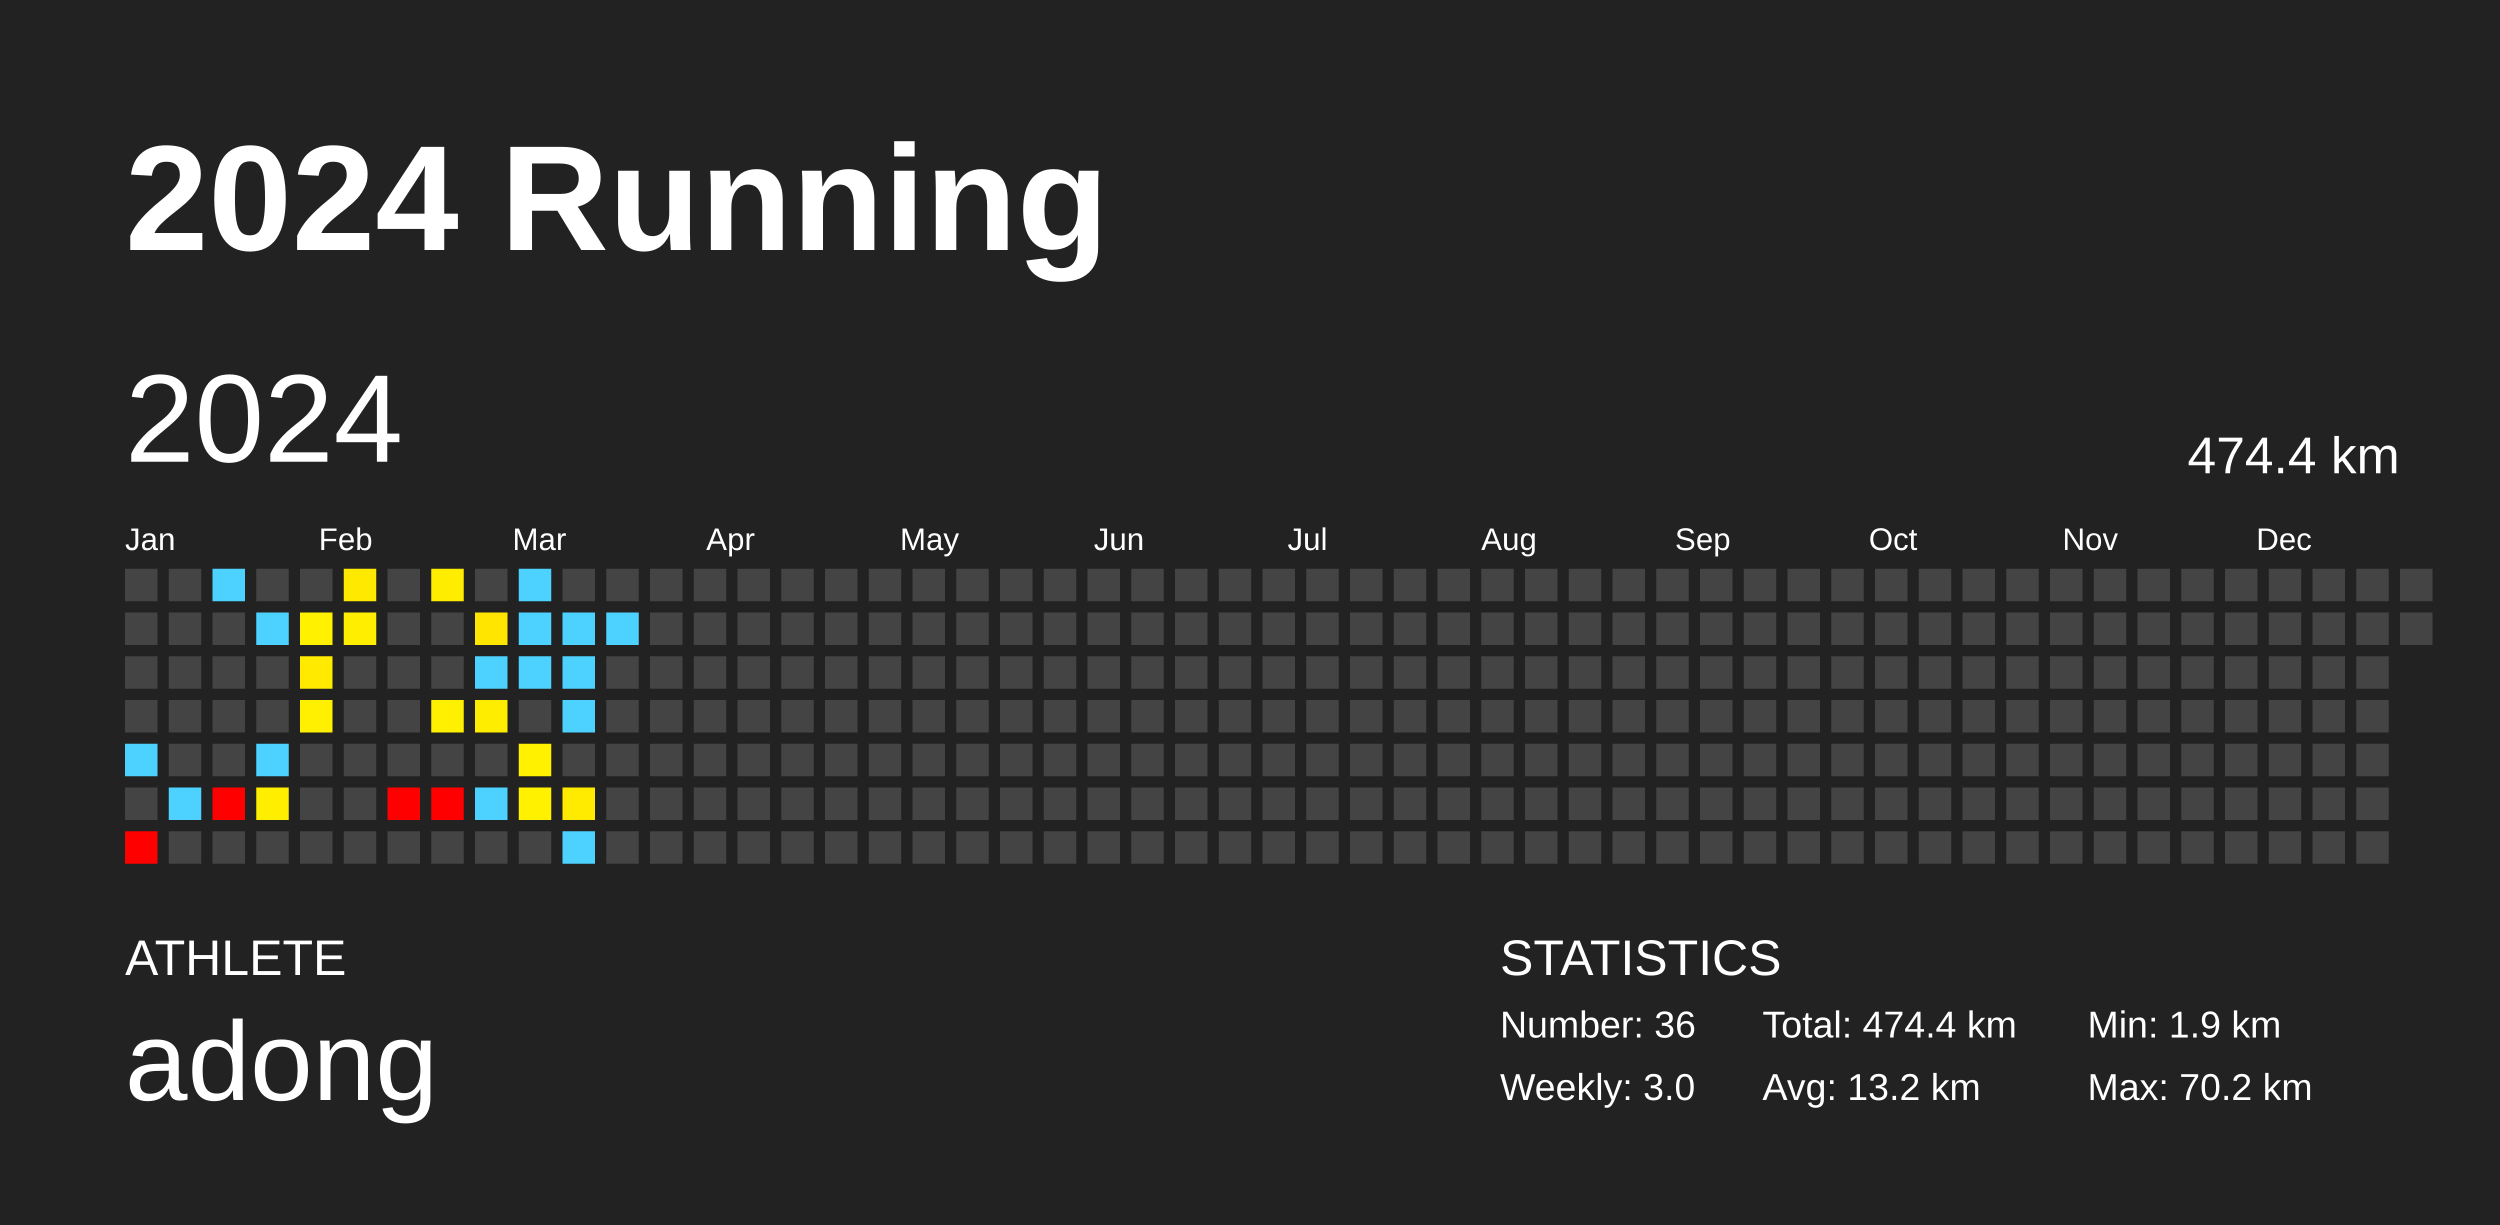
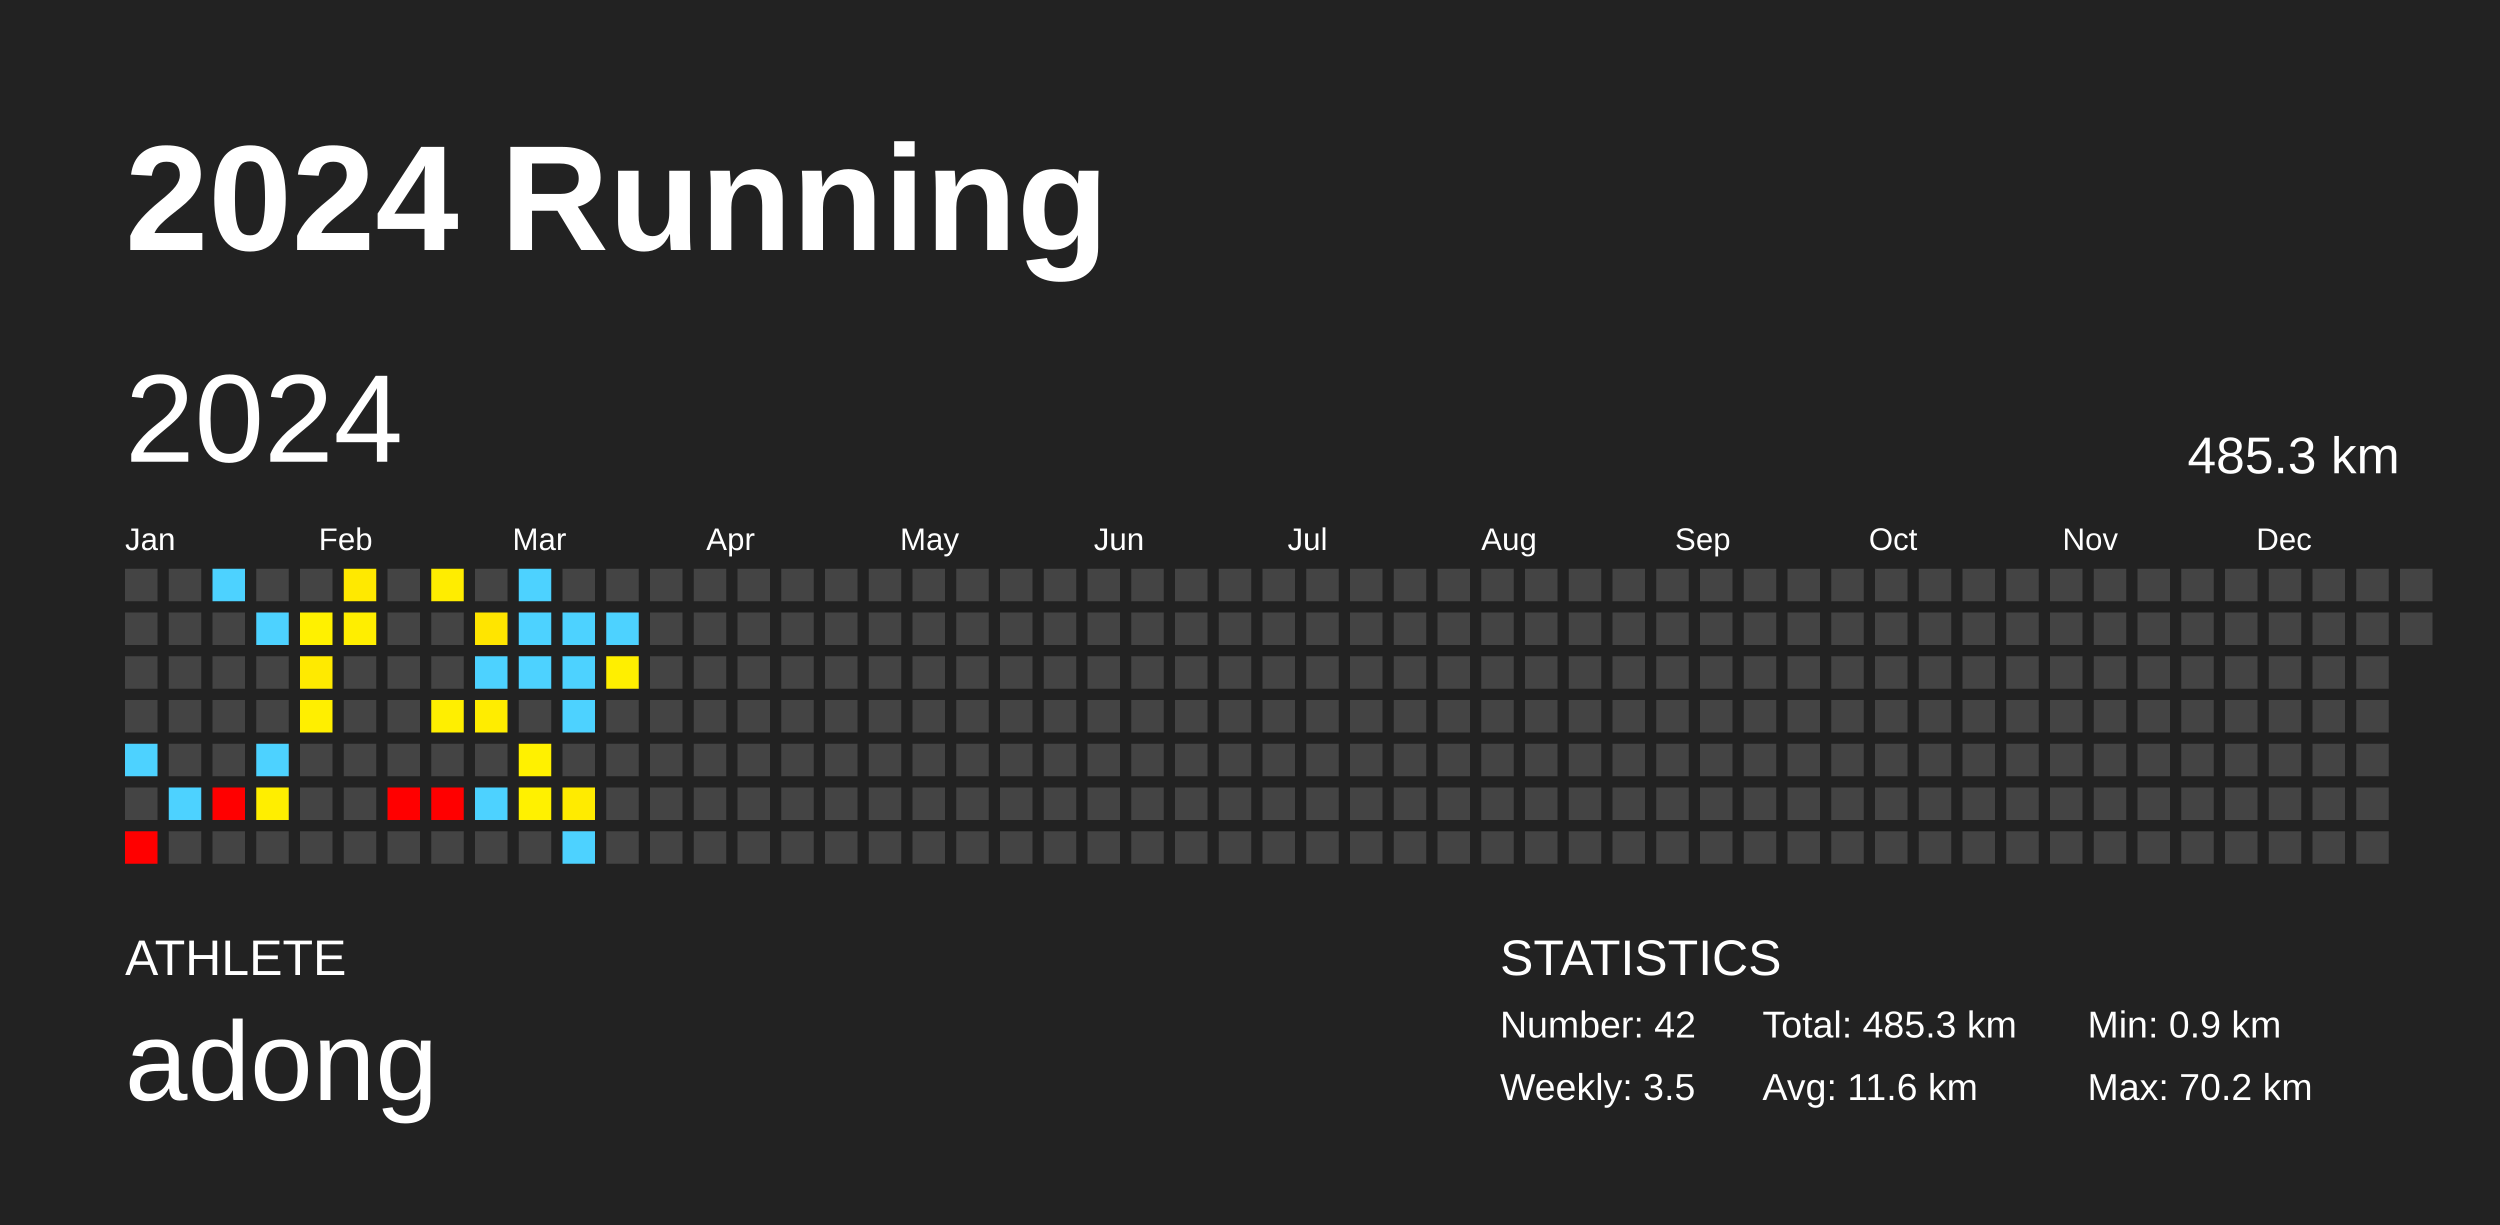
<svg xmlns="http://www.w3.org/2000/svg" baseProfile="full" height="98mm" version="1.1" viewBox="0,0,200,98" width="200mm">
  <defs />
  <rect fill="#222222" height="98" width="200" x="0" y="0" />
  <text fill="#FFFFFF" style="font-size:12px; font-family:Arial; font-weight:bold;" x="10" y="20">2024 Running</text>
  <text fill="#FFFFFF" style="font-size:4px; font-family:Arial" x="10" y="78">ATHLETE</text>
  <text fill="#FFFFFF" style="font-size:9px; font-family:Arial" x="10" y="88">adong</text>
  <text fill="#FFFFFF" style="font-size:4px; font-family:Arial" x="120" y="78">STATISTICS</text>
-   <text fill="#FFFFFF" style="font-size:3px; font-family:Arial" x="120" y="83">Number: 36</text>
-   <text fill="#FFFFFF" style="font-size:3px; font-family:Arial" x="120" y="88">Weekly: 3.0</text>
-   <text fill="#FFFFFF" style="font-size:3px; font-family:Arial" x="141" y="83">Total: 474.4 km</text>
-   <text fill="#FFFFFF" style="font-size:3px; font-family:Arial" x="141" y="88">Avg: 13.2 km</text>
-   <text fill="#FFFFFF" style="font-size:3px; font-family:Arial" x="167" y="83">Min: 1.9 km</text>
+   <text fill="#FFFFFF" style="font-size:3px; font-family:Arial" x="120" y="83">Number: 42</text>
+   <text fill="#FFFFFF" style="font-size:3px; font-family:Arial" x="120" y="88">Weekly: 3.5</text>
+   <text fill="#FFFFFF" style="font-size:3px; font-family:Arial" x="141" y="83">Total: 485.3 km</text>
+   <text fill="#FFFFFF" style="font-size:3px; font-family:Arial" x="141" y="88">Avg: 11.6 km</text>
+   <text fill="#FFFFFF" style="font-size:3px; font-family:Arial" x="167" y="83">Min: 0.9 km</text>
  <text fill="#FFFFFF" style="font-size:3px; font-family:Arial" x="167" y="88">Max: 70.2 km</text>
  <text dominant-baseline="hanging" fill="#FFFFFF" style="font-size:10.0px; font-family:Arial;" x="10" y="30">2024</text>
-   <text dominant-baseline="hanging" fill="#FFFFFF" style="font-size:4.125px; font-family:Arial;" x="175" y="35">474.4 km</text>
+   <text dominant-baseline="hanging" fill="#FFFFFF" style="font-size:4.125px; font-family:Arial;" x="175" y="35">485.3 km</text>
  <text fill="#FFFFFF" style="font-size:2.5px; font-family:Arial" x="10.0" y="44">Jan</text>
  <text fill="#FFFFFF" style="font-size:2.5px; font-family:Arial" x="25.5" y="44">Feb</text>
  <text fill="#FFFFFF" style="font-size:2.5px; font-family:Arial" x="41.0" y="44">Mar</text>
  <text fill="#FFFFFF" style="font-size:2.5px; font-family:Arial" x="56.5" y="44">Apr</text>
  <text fill="#FFFFFF" style="font-size:2.5px; font-family:Arial" x="72.0" y="44">May</text>
  <text fill="#FFFFFF" style="font-size:2.5px; font-family:Arial" x="87.5" y="44">Jun</text>
  <text fill="#FFFFFF" style="font-size:2.5px; font-family:Arial" x="103.0" y="44">Jul</text>
  <text fill="#FFFFFF" style="font-size:2.5px; font-family:Arial" x="118.5" y="44">Aug</text>
  <text fill="#FFFFFF" style="font-size:2.5px; font-family:Arial" x="134.0" y="44">Sep</text>
  <text fill="#FFFFFF" style="font-size:2.5px; font-family:Arial" x="149.5" y="44">Oct</text>
  <text fill="#FFFFFF" style="font-size:2.5px; font-family:Arial" x="165.0" y="44">Nov</text>
  <text fill="#FFFFFF" style="font-size:2.5px; font-family:Arial" x="180.5" y="44">Dec</text>
  <rect fill="#444444" height="2.6" width="2.6" x="10.0" y="45.5" />
  <rect fill="#444444" height="2.6" width="2.6" x="10.0" y="49.0" />
  <rect fill="#444444" height="2.6" width="2.6" x="10.0" y="52.5" />
  <rect fill="#444444" height="2.6" width="2.6" x="10.0" y="56.0" />
  <rect fill="#4dd2ff" height="2.6" width="2.6" x="10.0" y="59.5" />
  <rect fill="#444444" height="2.6" width="2.6" x="10.0" y="63.0" />
  <rect fill="red" height="2.6" width="2.6" x="10.0" y="66.5" />
  <rect fill="#444444" height="2.6" width="2.6" x="13.5" y="45.5" />
  <rect fill="#444444" height="2.6" width="2.6" x="13.5" y="49.0" />
  <rect fill="#444444" height="2.6" width="2.6" x="13.5" y="52.5" />
  <rect fill="#444444" height="2.6" width="2.6" x="13.5" y="56.0" />
  <rect fill="#444444" height="2.6" width="2.6" x="13.5" y="59.5" />
  <rect fill="#4dd2ff" height="2.6" width="2.6" x="13.5" y="63.0" />
  <rect fill="#444444" height="2.6" width="2.6" x="13.5" y="66.5" />
  <rect fill="#4dd2ff" height="2.6" width="2.6" x="17.0" y="45.5" />
  <rect fill="#444444" height="2.6" width="2.6" x="17.0" y="49.0" />
  <rect fill="#444444" height="2.6" width="2.6" x="17.0" y="52.5" />
  <rect fill="#444444" height="2.6" width="2.6" x="17.0" y="56.0" />
  <rect fill="#444444" height="2.6" width="2.6" x="17.0" y="59.5" />
  <rect fill="red" height="2.6" width="2.6" x="17.0" y="63.0" />
  <rect fill="#444444" height="2.6" width="2.6" x="17.0" y="66.5" />
  <rect fill="#444444" height="2.6" width="2.6" x="20.5" y="45.5" />
  <rect fill="#4dd2ff" height="2.6" width="2.6" x="20.5" y="49.0" />
  <rect fill="#444444" height="2.6" width="2.6" x="20.5" y="52.5" />
  <rect fill="#444444" height="2.6" width="2.6" x="20.5" y="56.0" />
  <rect fill="#4dd2ff" height="2.6" width="2.6" x="20.5" y="59.5" />
  <rect fill="#ffee00" height="2.6" width="2.6" x="20.5" y="63.0" />
  <rect fill="#444444" height="2.6" width="2.6" x="20.5" y="66.5" />
  <rect fill="#444444" height="2.6" width="2.6" x="24.0" y="45.5" />
  <rect fill="#fff100" height="2.6" width="2.6" x="24.0" y="49.0" />
  <rect fill="#ffea00" height="2.6" width="2.6" x="24.0" y="52.5" />
  <rect fill="#ffef00" height="2.6" width="2.6" x="24.0" y="56.0" />
  <rect fill="#444444" height="2.6" width="2.6" x="24.0" y="59.5" />
  <rect fill="#444444" height="2.6" width="2.6" x="24.0" y="63.0" />
  <rect fill="#444444" height="2.6" width="2.6" x="24.0" y="66.5" />
  <rect fill="#ffe900" height="2.6" width="2.6" x="27.5" y="45.5" />
  <rect fill="#ffee00" height="2.6" width="2.6" x="27.5" y="49.0" />
  <rect fill="#444444" height="2.6" width="2.6" x="27.5" y="52.5" />
  <rect fill="#444444" height="2.6" width="2.6" x="27.5" y="56.0" />
  <rect fill="#444444" height="2.6" width="2.6" x="27.5" y="59.5" />
  <rect fill="#444444" height="2.6" width="2.6" x="27.5" y="63.0" />
  <rect fill="#444444" height="2.6" width="2.6" x="27.5" y="66.5" />
  <rect fill="#444444" height="2.6" width="2.6" x="31.0" y="45.5" />
  <rect fill="#444444" height="2.6" width="2.6" x="31.0" y="49.0" />
  <rect fill="#444444" height="2.6" width="2.6" x="31.0" y="52.5" />
  <rect fill="#444444" height="2.6" width="2.6" x="31.0" y="56.0" />
  <rect fill="#444444" height="2.6" width="2.6" x="31.0" y="59.5" />
  <rect fill="red" height="2.6" width="2.6" x="31.0" y="63.0" />
  <rect fill="#444444" height="2.6" width="2.6" x="31.0" y="66.5" />
  <rect fill="#ffed00" height="2.6" width="2.6" x="34.5" y="45.5" />
  <rect fill="#444444" height="2.6" width="2.6" x="34.5" y="49.0" />
  <rect fill="#444444" height="2.6" width="2.6" x="34.5" y="52.5" />
  <rect fill="#ffef00" height="2.6" width="2.6" x="34.5" y="56.0" />
  <rect fill="#444444" height="2.6" width="2.6" x="34.5" y="59.5" />
  <rect fill="red" height="2.6" width="2.6" x="34.5" y="63.0" />
  <rect fill="#444444" height="2.6" width="2.6" x="34.5" y="66.5" />
  <rect fill="#444444" height="2.6" width="2.6" x="38.0" y="45.5" />
  <rect fill="#ffe500" height="2.6" width="2.6" x="38.0" y="49.0" />
  <rect fill="#4dd2ff" height="2.6" width="2.6" x="38.0" y="52.5" />
  <rect fill="#ffed00" height="2.6" width="2.6" x="38.0" y="56.0" />
  <rect fill="#444444" height="2.6" width="2.6" x="38.0" y="59.5" />
  <rect fill="#4dd2ff" height="2.6" width="2.6" x="38.0" y="63.0" />
  <rect fill="#444444" height="2.6" width="2.6" x="38.0" y="66.5" />
  <rect fill="#4dd2ff" height="2.6" width="2.6" x="41.5" y="45.5" />
  <rect fill="#4dd2ff" height="2.6" width="2.6" x="41.5" y="49.0" />
  <rect fill="#4dd2ff" height="2.6" width="2.6" x="41.5" y="52.5" />
  <rect fill="#444444" height="2.6" width="2.6" x="41.5" y="56.0" />
  <rect fill="#fff100" height="2.6" width="2.6" x="41.5" y="59.5" />
  <rect fill="#fff100" height="2.6" width="2.6" x="41.5" y="63.0" />
  <rect fill="#444444" height="2.6" width="2.6" x="41.5" y="66.5" />
  <rect fill="#444444" height="2.6" width="2.6" x="45.0" y="45.5" />
  <rect fill="#4dd2ff" height="2.6" width="2.6" x="45.0" y="49.0" />
  <rect fill="#4dd2ff" height="2.6" width="2.6" x="45.0" y="52.5" />
  <rect fill="#4dd2ff" height="2.6" width="2.6" x="45.0" y="56.0" />
  <rect fill="#444444" height="2.6" width="2.6" x="45.0" y="59.5" />
  <rect fill="#ffeb00" height="2.6" width="2.6" x="45.0" y="63.0" />
  <rect fill="#4dd2ff" height="2.6" width="2.6" x="45.0" y="66.5" />
  <rect fill="#444444" height="2.6" width="2.6" x="48.5" y="45.5" />
  <rect fill="#4dd2ff" height="2.6" width="2.6" x="48.5" y="49.0" />
-   <rect fill="#444444" height="2.6" width="2.6" x="48.5" y="52.5" />
+   <rect fill="#ffef00" height="2.6" width="2.6" x="48.5" y="52.5" />
  <rect fill="#444444" height="2.6" width="2.6" x="48.5" y="56.0" />
  <rect fill="#444444" height="2.6" width="2.6" x="48.5" y="59.5" />
  <rect fill="#444444" height="2.6" width="2.6" x="48.5" y="63.0" />
  <rect fill="#444444" height="2.6" width="2.6" x="48.5" y="66.5" />
  <rect fill="#444444" height="2.6" width="2.6" x="52.0" y="45.5" />
  <rect fill="#444444" height="2.6" width="2.6" x="52.0" y="49.0" />
  <rect fill="#444444" height="2.6" width="2.6" x="52.0" y="52.5" />
  <rect fill="#444444" height="2.6" width="2.6" x="52.0" y="56.0" />
  <rect fill="#444444" height="2.6" width="2.6" x="52.0" y="59.5" />
  <rect fill="#444444" height="2.6" width="2.6" x="52.0" y="63.0" />
  <rect fill="#444444" height="2.6" width="2.6" x="52.0" y="66.5" />
  <rect fill="#444444" height="2.6" width="2.6" x="55.5" y="45.5" />
  <rect fill="#444444" height="2.6" width="2.6" x="55.5" y="49.0" />
  <rect fill="#444444" height="2.6" width="2.6" x="55.5" y="52.5" />
  <rect fill="#444444" height="2.6" width="2.6" x="55.5" y="56.0" />
  <rect fill="#444444" height="2.6" width="2.6" x="55.5" y="59.5" />
  <rect fill="#444444" height="2.6" width="2.6" x="55.5" y="63.0" />
  <rect fill="#444444" height="2.6" width="2.6" x="55.5" y="66.5" />
  <rect fill="#444444" height="2.6" width="2.6" x="59.0" y="45.5" />
  <rect fill="#444444" height="2.6" width="2.6" x="59.0" y="49.0" />
  <rect fill="#444444" height="2.6" width="2.6" x="59.0" y="52.5" />
  <rect fill="#444444" height="2.6" width="2.6" x="59.0" y="56.0" />
  <rect fill="#444444" height="2.6" width="2.6" x="59.0" y="59.5" />
  <rect fill="#444444" height="2.6" width="2.6" x="59.0" y="63.0" />
  <rect fill="#444444" height="2.6" width="2.6" x="59.0" y="66.5" />
  <rect fill="#444444" height="2.6" width="2.6" x="62.5" y="45.5" />
  <rect fill="#444444" height="2.6" width="2.6" x="62.5" y="49.0" />
  <rect fill="#444444" height="2.6" width="2.6" x="62.5" y="52.5" />
  <rect fill="#444444" height="2.6" width="2.6" x="62.5" y="56.0" />
  <rect fill="#444444" height="2.6" width="2.6" x="62.5" y="59.5" />
  <rect fill="#444444" height="2.6" width="2.6" x="62.5" y="63.0" />
  <rect fill="#444444" height="2.6" width="2.6" x="62.5" y="66.5" />
  <rect fill="#444444" height="2.6" width="2.6" x="66.0" y="45.5" />
  <rect fill="#444444" height="2.6" width="2.6" x="66.0" y="49.0" />
  <rect fill="#444444" height="2.6" width="2.6" x="66.0" y="52.5" />
  <rect fill="#444444" height="2.6" width="2.6" x="66.0" y="56.0" />
  <rect fill="#444444" height="2.6" width="2.6" x="66.0" y="59.5" />
  <rect fill="#444444" height="2.6" width="2.6" x="66.0" y="63.0" />
  <rect fill="#444444" height="2.6" width="2.6" x="66.0" y="66.5" />
  <rect fill="#444444" height="2.6" width="2.6" x="69.5" y="45.5" />
  <rect fill="#444444" height="2.6" width="2.6" x="69.5" y="49.0" />
  <rect fill="#444444" height="2.6" width="2.6" x="69.5" y="52.5" />
  <rect fill="#444444" height="2.6" width="2.6" x="69.5" y="56.0" />
  <rect fill="#444444" height="2.6" width="2.6" x="69.5" y="59.5" />
  <rect fill="#444444" height="2.6" width="2.6" x="69.5" y="63.0" />
  <rect fill="#444444" height="2.6" width="2.6" x="69.5" y="66.5" />
  <rect fill="#444444" height="2.6" width="2.6" x="73.0" y="45.5" />
  <rect fill="#444444" height="2.6" width="2.6" x="73.0" y="49.0" />
  <rect fill="#444444" height="2.6" width="2.6" x="73.0" y="52.5" />
  <rect fill="#444444" height="2.6" width="2.6" x="73.0" y="56.0" />
  <rect fill="#444444" height="2.6" width="2.6" x="73.0" y="59.5" />
  <rect fill="#444444" height="2.6" width="2.6" x="73.0" y="63.0" />
  <rect fill="#444444" height="2.6" width="2.6" x="73.0" y="66.5" />
  <rect fill="#444444" height="2.6" width="2.6" x="76.5" y="45.5" />
  <rect fill="#444444" height="2.6" width="2.6" x="76.5" y="49.0" />
  <rect fill="#444444" height="2.6" width="2.6" x="76.5" y="52.5" />
  <rect fill="#444444" height="2.6" width="2.6" x="76.5" y="56.0" />
  <rect fill="#444444" height="2.6" width="2.6" x="76.5" y="59.5" />
  <rect fill="#444444" height="2.6" width="2.6" x="76.5" y="63.0" />
  <rect fill="#444444" height="2.6" width="2.6" x="76.5" y="66.5" />
  <rect fill="#444444" height="2.6" width="2.6" x="80.0" y="45.5" />
  <rect fill="#444444" height="2.6" width="2.6" x="80.0" y="49.0" />
  <rect fill="#444444" height="2.6" width="2.6" x="80.0" y="52.5" />
  <rect fill="#444444" height="2.6" width="2.6" x="80.0" y="56.0" />
  <rect fill="#444444" height="2.6" width="2.6" x="80.0" y="59.5" />
  <rect fill="#444444" height="2.6" width="2.6" x="80.0" y="63.0" />
  <rect fill="#444444" height="2.6" width="2.6" x="80.0" y="66.5" />
  <rect fill="#444444" height="2.6" width="2.6" x="83.5" y="45.5" />
  <rect fill="#444444" height="2.6" width="2.6" x="83.5" y="49.0" />
  <rect fill="#444444" height="2.6" width="2.6" x="83.5" y="52.5" />
  <rect fill="#444444" height="2.6" width="2.6" x="83.5" y="56.0" />
  <rect fill="#444444" height="2.6" width="2.6" x="83.5" y="59.5" />
  <rect fill="#444444" height="2.6" width="2.6" x="83.5" y="63.0" />
  <rect fill="#444444" height="2.6" width="2.6" x="83.5" y="66.5" />
  <rect fill="#444444" height="2.6" width="2.6" x="87.0" y="45.5" />
  <rect fill="#444444" height="2.6" width="2.6" x="87.0" y="49.0" />
  <rect fill="#444444" height="2.6" width="2.6" x="87.0" y="52.5" />
  <rect fill="#444444" height="2.6" width="2.6" x="87.0" y="56.0" />
  <rect fill="#444444" height="2.6" width="2.6" x="87.0" y="59.5" />
  <rect fill="#444444" height="2.6" width="2.6" x="87.0" y="63.0" />
  <rect fill="#444444" height="2.6" width="2.6" x="87.0" y="66.5" />
  <rect fill="#444444" height="2.6" width="2.6" x="90.5" y="45.5" />
  <rect fill="#444444" height="2.6" width="2.6" x="90.5" y="49.0" />
  <rect fill="#444444" height="2.6" width="2.6" x="90.5" y="52.5" />
  <rect fill="#444444" height="2.6" width="2.6" x="90.5" y="56.0" />
  <rect fill="#444444" height="2.6" width="2.6" x="90.5" y="59.5" />
  <rect fill="#444444" height="2.6" width="2.6" x="90.5" y="63.0" />
  <rect fill="#444444" height="2.6" width="2.6" x="90.5" y="66.5" />
  <rect fill="#444444" height="2.6" width="2.6" x="94.0" y="45.5" />
  <rect fill="#444444" height="2.6" width="2.6" x="94.0" y="49.0" />
  <rect fill="#444444" height="2.6" width="2.6" x="94.0" y="52.5" />
  <rect fill="#444444" height="2.6" width="2.6" x="94.0" y="56.0" />
  <rect fill="#444444" height="2.6" width="2.6" x="94.0" y="59.5" />
  <rect fill="#444444" height="2.6" width="2.6" x="94.0" y="63.0" />
  <rect fill="#444444" height="2.6" width="2.6" x="94.0" y="66.5" />
  <rect fill="#444444" height="2.6" width="2.6" x="97.5" y="45.5" />
  <rect fill="#444444" height="2.6" width="2.6" x="97.5" y="49.0" />
  <rect fill="#444444" height="2.6" width="2.6" x="97.5" y="52.5" />
  <rect fill="#444444" height="2.6" width="2.6" x="97.5" y="56.0" />
  <rect fill="#444444" height="2.6" width="2.6" x="97.5" y="59.5" />
  <rect fill="#444444" height="2.6" width="2.6" x="97.5" y="63.0" />
  <rect fill="#444444" height="2.6" width="2.6" x="97.5" y="66.5" />
  <rect fill="#444444" height="2.6" width="2.6" x="101.0" y="45.5" />
  <rect fill="#444444" height="2.6" width="2.6" x="101.0" y="49.0" />
  <rect fill="#444444" height="2.6" width="2.6" x="101.0" y="52.5" />
  <rect fill="#444444" height="2.6" width="2.6" x="101.0" y="56.0" />
  <rect fill="#444444" height="2.6" width="2.6" x="101.0" y="59.5" />
  <rect fill="#444444" height="2.6" width="2.6" x="101.0" y="63.0" />
  <rect fill="#444444" height="2.6" width="2.6" x="101.0" y="66.5" />
  <rect fill="#444444" height="2.6" width="2.6" x="104.5" y="45.5" />
  <rect fill="#444444" height="2.6" width="2.6" x="104.5" y="49.0" />
  <rect fill="#444444" height="2.6" width="2.6" x="104.5" y="52.5" />
  <rect fill="#444444" height="2.6" width="2.6" x="104.5" y="56.0" />
  <rect fill="#444444" height="2.6" width="2.6" x="104.5" y="59.5" />
  <rect fill="#444444" height="2.6" width="2.6" x="104.5" y="63.0" />
  <rect fill="#444444" height="2.6" width="2.6" x="104.5" y="66.5" />
  <rect fill="#444444" height="2.6" width="2.6" x="108.0" y="45.5" />
  <rect fill="#444444" height="2.6" width="2.6" x="108.0" y="49.0" />
  <rect fill="#444444" height="2.6" width="2.6" x="108.0" y="52.5" />
  <rect fill="#444444" height="2.6" width="2.6" x="108.0" y="56.0" />
  <rect fill="#444444" height="2.6" width="2.6" x="108.0" y="59.5" />
  <rect fill="#444444" height="2.6" width="2.6" x="108.0" y="63.0" />
  <rect fill="#444444" height="2.6" width="2.6" x="108.0" y="66.5" />
  <rect fill="#444444" height="2.6" width="2.6" x="111.5" y="45.5" />
  <rect fill="#444444" height="2.6" width="2.6" x="111.5" y="49.0" />
  <rect fill="#444444" height="2.6" width="2.6" x="111.5" y="52.5" />
  <rect fill="#444444" height="2.6" width="2.6" x="111.5" y="56.0" />
  <rect fill="#444444" height="2.6" width="2.6" x="111.5" y="59.5" />
  <rect fill="#444444" height="2.6" width="2.6" x="111.5" y="63.0" />
  <rect fill="#444444" height="2.6" width="2.6" x="111.5" y="66.5" />
  <rect fill="#444444" height="2.6" width="2.6" x="115.0" y="45.5" />
  <rect fill="#444444" height="2.6" width="2.6" x="115.0" y="49.0" />
  <rect fill="#444444" height="2.6" width="2.6" x="115.0" y="52.5" />
  <rect fill="#444444" height="2.6" width="2.6" x="115.0" y="56.0" />
  <rect fill="#444444" height="2.6" width="2.6" x="115.0" y="59.5" />
  <rect fill="#444444" height="2.6" width="2.6" x="115.0" y="63.0" />
  <rect fill="#444444" height="2.6" width="2.6" x="115.0" y="66.5" />
  <rect fill="#444444" height="2.6" width="2.6" x="118.5" y="45.5" />
  <rect fill="#444444" height="2.6" width="2.6" x="118.5" y="49.0" />
  <rect fill="#444444" height="2.6" width="2.6" x="118.5" y="52.5" />
  <rect fill="#444444" height="2.6" width="2.6" x="118.5" y="56.0" />
  <rect fill="#444444" height="2.6" width="2.6" x="118.5" y="59.5" />
  <rect fill="#444444" height="2.6" width="2.6" x="118.5" y="63.0" />
  <rect fill="#444444" height="2.6" width="2.6" x="118.5" y="66.5" />
  <rect fill="#444444" height="2.6" width="2.6" x="122.0" y="45.5" />
  <rect fill="#444444" height="2.6" width="2.6" x="122.0" y="49.0" />
  <rect fill="#444444" height="2.6" width="2.6" x="122.0" y="52.5" />
  <rect fill="#444444" height="2.6" width="2.6" x="122.0" y="56.0" />
  <rect fill="#444444" height="2.6" width="2.6" x="122.0" y="59.5" />
  <rect fill="#444444" height="2.6" width="2.6" x="122.0" y="63.0" />
  <rect fill="#444444" height="2.6" width="2.6" x="122.0" y="66.5" />
  <rect fill="#444444" height="2.6" width="2.6" x="125.5" y="45.5" />
  <rect fill="#444444" height="2.6" width="2.6" x="125.5" y="49.0" />
  <rect fill="#444444" height="2.6" width="2.6" x="125.5" y="52.5" />
  <rect fill="#444444" height="2.6" width="2.6" x="125.5" y="56.0" />
  <rect fill="#444444" height="2.6" width="2.6" x="125.5" y="59.5" />
  <rect fill="#444444" height="2.6" width="2.6" x="125.5" y="63.0" />
  <rect fill="#444444" height="2.6" width="2.6" x="125.5" y="66.5" />
  <rect fill="#444444" height="2.6" width="2.6" x="129.0" y="45.5" />
  <rect fill="#444444" height="2.6" width="2.6" x="129.0" y="49.0" />
  <rect fill="#444444" height="2.6" width="2.6" x="129.0" y="52.5" />
  <rect fill="#444444" height="2.6" width="2.6" x="129.0" y="56.0" />
  <rect fill="#444444" height="2.6" width="2.6" x="129.0" y="59.5" />
  <rect fill="#444444" height="2.6" width="2.6" x="129.0" y="63.0" />
  <rect fill="#444444" height="2.6" width="2.6" x="129.0" y="66.5" />
  <rect fill="#444444" height="2.6" width="2.6" x="132.5" y="45.5" />
  <rect fill="#444444" height="2.6" width="2.6" x="132.5" y="49.0" />
  <rect fill="#444444" height="2.6" width="2.6" x="132.5" y="52.5" />
  <rect fill="#444444" height="2.6" width="2.6" x="132.5" y="56.0" />
  <rect fill="#444444" height="2.6" width="2.6" x="132.5" y="59.5" />
  <rect fill="#444444" height="2.6" width="2.6" x="132.5" y="63.0" />
  <rect fill="#444444" height="2.6" width="2.6" x="132.5" y="66.5" />
  <rect fill="#444444" height="2.6" width="2.6" x="136.0" y="45.5" />
  <rect fill="#444444" height="2.6" width="2.6" x="136.0" y="49.0" />
  <rect fill="#444444" height="2.6" width="2.6" x="136.0" y="52.5" />
  <rect fill="#444444" height="2.6" width="2.6" x="136.0" y="56.0" />
  <rect fill="#444444" height="2.6" width="2.6" x="136.0" y="59.5" />
  <rect fill="#444444" height="2.6" width="2.6" x="136.0" y="63.0" />
  <rect fill="#444444" height="2.6" width="2.6" x="136.0" y="66.5" />
  <rect fill="#444444" height="2.6" width="2.6" x="139.5" y="45.5" />
  <rect fill="#444444" height="2.6" width="2.6" x="139.5" y="49.0" />
  <rect fill="#444444" height="2.6" width="2.6" x="139.5" y="52.5" />
  <rect fill="#444444" height="2.6" width="2.6" x="139.5" y="56.0" />
  <rect fill="#444444" height="2.6" width="2.6" x="139.5" y="59.5" />
  <rect fill="#444444" height="2.6" width="2.6" x="139.5" y="63.0" />
  <rect fill="#444444" height="2.6" width="2.6" x="139.5" y="66.5" />
  <rect fill="#444444" height="2.6" width="2.6" x="143.0" y="45.5" />
  <rect fill="#444444" height="2.6" width="2.6" x="143.0" y="49.0" />
  <rect fill="#444444" height="2.6" width="2.6" x="143.0" y="52.5" />
  <rect fill="#444444" height="2.6" width="2.6" x="143.0" y="56.0" />
  <rect fill="#444444" height="2.6" width="2.6" x="143.0" y="59.5" />
  <rect fill="#444444" height="2.6" width="2.6" x="143.0" y="63.0" />
  <rect fill="#444444" height="2.6" width="2.6" x="143.0" y="66.5" />
  <rect fill="#444444" height="2.6" width="2.6" x="146.5" y="45.5" />
  <rect fill="#444444" height="2.6" width="2.6" x="146.5" y="49.0" />
  <rect fill="#444444" height="2.6" width="2.6" x="146.5" y="52.5" />
  <rect fill="#444444" height="2.6" width="2.6" x="146.5" y="56.0" />
  <rect fill="#444444" height="2.6" width="2.6" x="146.5" y="59.5" />
  <rect fill="#444444" height="2.6" width="2.6" x="146.5" y="63.0" />
  <rect fill="#444444" height="2.6" width="2.6" x="146.5" y="66.5" />
  <rect fill="#444444" height="2.6" width="2.6" x="150.0" y="45.5" />
  <rect fill="#444444" height="2.6" width="2.6" x="150.0" y="49.0" />
  <rect fill="#444444" height="2.6" width="2.6" x="150.0" y="52.5" />
  <rect fill="#444444" height="2.6" width="2.6" x="150.0" y="56.0" />
  <rect fill="#444444" height="2.6" width="2.6" x="150.0" y="59.5" />
  <rect fill="#444444" height="2.6" width="2.6" x="150.0" y="63.0" />
  <rect fill="#444444" height="2.6" width="2.6" x="150.0" y="66.5" />
  <rect fill="#444444" height="2.6" width="2.6" x="153.5" y="45.5" />
  <rect fill="#444444" height="2.6" width="2.6" x="153.5" y="49.0" />
  <rect fill="#444444" height="2.6" width="2.6" x="153.5" y="52.5" />
  <rect fill="#444444" height="2.6" width="2.6" x="153.5" y="56.0" />
  <rect fill="#444444" height="2.6" width="2.6" x="153.5" y="59.5" />
  <rect fill="#444444" height="2.6" width="2.6" x="153.5" y="63.0" />
  <rect fill="#444444" height="2.6" width="2.6" x="153.5" y="66.5" />
  <rect fill="#444444" height="2.6" width="2.6" x="157.0" y="45.5" />
  <rect fill="#444444" height="2.6" width="2.6" x="157.0" y="49.0" />
  <rect fill="#444444" height="2.6" width="2.6" x="157.0" y="52.5" />
  <rect fill="#444444" height="2.6" width="2.6" x="157.0" y="56.0" />
  <rect fill="#444444" height="2.6" width="2.6" x="157.0" y="59.5" />
  <rect fill="#444444" height="2.6" width="2.6" x="157.0" y="63.0" />
  <rect fill="#444444" height="2.6" width="2.6" x="157.0" y="66.5" />
  <rect fill="#444444" height="2.6" width="2.6" x="160.5" y="45.5" />
  <rect fill="#444444" height="2.6" width="2.6" x="160.5" y="49.0" />
  <rect fill="#444444" height="2.6" width="2.6" x="160.5" y="52.5" />
  <rect fill="#444444" height="2.6" width="2.6" x="160.5" y="56.0" />
  <rect fill="#444444" height="2.6" width="2.6" x="160.5" y="59.5" />
  <rect fill="#444444" height="2.6" width="2.6" x="160.5" y="63.0" />
  <rect fill="#444444" height="2.6" width="2.6" x="160.5" y="66.5" />
  <rect fill="#444444" height="2.6" width="2.6" x="164.0" y="45.5" />
  <rect fill="#444444" height="2.6" width="2.6" x="164.0" y="49.0" />
  <rect fill="#444444" height="2.6" width="2.6" x="164.0" y="52.5" />
  <rect fill="#444444" height="2.6" width="2.6" x="164.0" y="56.0" />
  <rect fill="#444444" height="2.6" width="2.6" x="164.0" y="59.5" />
  <rect fill="#444444" height="2.6" width="2.6" x="164.0" y="63.0" />
  <rect fill="#444444" height="2.6" width="2.6" x="164.0" y="66.5" />
  <rect fill="#444444" height="2.6" width="2.6" x="167.5" y="45.5" />
  <rect fill="#444444" height="2.6" width="2.6" x="167.5" y="49.0" />
  <rect fill="#444444" height="2.6" width="2.6" x="167.5" y="52.5" />
  <rect fill="#444444" height="2.6" width="2.6" x="167.5" y="56.0" />
  <rect fill="#444444" height="2.6" width="2.6" x="167.5" y="59.5" />
  <rect fill="#444444" height="2.6" width="2.6" x="167.5" y="63.0" />
  <rect fill="#444444" height="2.6" width="2.6" x="167.5" y="66.5" />
  <rect fill="#444444" height="2.6" width="2.6" x="171.0" y="45.5" />
  <rect fill="#444444" height="2.6" width="2.6" x="171.0" y="49.0" />
  <rect fill="#444444" height="2.6" width="2.6" x="171.0" y="52.5" />
  <rect fill="#444444" height="2.6" width="2.6" x="171.0" y="56.0" />
  <rect fill="#444444" height="2.6" width="2.6" x="171.0" y="59.5" />
  <rect fill="#444444" height="2.6" width="2.6" x="171.0" y="63.0" />
  <rect fill="#444444" height="2.6" width="2.6" x="171.0" y="66.5" />
  <rect fill="#444444" height="2.6" width="2.6" x="174.5" y="45.5" />
  <rect fill="#444444" height="2.6" width="2.6" x="174.5" y="49.0" />
  <rect fill="#444444" height="2.6" width="2.6" x="174.5" y="52.5" />
  <rect fill="#444444" height="2.6" width="2.6" x="174.5" y="56.0" />
  <rect fill="#444444" height="2.6" width="2.6" x="174.5" y="59.5" />
  <rect fill="#444444" height="2.6" width="2.6" x="174.5" y="63.0" />
  <rect fill="#444444" height="2.6" width="2.6" x="174.5" y="66.5" />
  <rect fill="#444444" height="2.6" width="2.6" x="178.0" y="45.5" />
  <rect fill="#444444" height="2.6" width="2.6" x="178.0" y="49.0" />
  <rect fill="#444444" height="2.6" width="2.6" x="178.0" y="52.5" />
  <rect fill="#444444" height="2.6" width="2.6" x="178.0" y="56.0" />
  <rect fill="#444444" height="2.6" width="2.6" x="178.0" y="59.5" />
  <rect fill="#444444" height="2.6" width="2.6" x="178.0" y="63.0" />
  <rect fill="#444444" height="2.6" width="2.6" x="178.0" y="66.5" />
  <rect fill="#444444" height="2.6" width="2.6" x="181.5" y="45.5" />
  <rect fill="#444444" height="2.6" width="2.6" x="181.5" y="49.0" />
  <rect fill="#444444" height="2.6" width="2.6" x="181.5" y="52.5" />
  <rect fill="#444444" height="2.6" width="2.6" x="181.5" y="56.0" />
  <rect fill="#444444" height="2.6" width="2.6" x="181.5" y="59.5" />
  <rect fill="#444444" height="2.6" width="2.6" x="181.5" y="63.0" />
  <rect fill="#444444" height="2.6" width="2.6" x="181.5" y="66.5" />
  <rect fill="#444444" height="2.6" width="2.6" x="185.0" y="45.5" />
  <rect fill="#444444" height="2.6" width="2.6" x="185.0" y="49.0" />
  <rect fill="#444444" height="2.6" width="2.6" x="185.0" y="52.5" />
  <rect fill="#444444" height="2.6" width="2.6" x="185.0" y="56.0" />
  <rect fill="#444444" height="2.6" width="2.6" x="185.0" y="59.5" />
  <rect fill="#444444" height="2.6" width="2.6" x="185.0" y="63.0" />
  <rect fill="#444444" height="2.6" width="2.6" x="185.0" y="66.5" />
  <rect fill="#444444" height="2.6" width="2.6" x="188.5" y="45.5" />
  <rect fill="#444444" height="2.6" width="2.6" x="188.5" y="49.0" />
  <rect fill="#444444" height="2.6" width="2.6" x="188.5" y="52.5" />
  <rect fill="#444444" height="2.6" width="2.6" x="188.5" y="56.0" />
  <rect fill="#444444" height="2.6" width="2.6" x="188.5" y="59.5" />
  <rect fill="#444444" height="2.6" width="2.6" x="188.5" y="63.0" />
  <rect fill="#444444" height="2.6" width="2.6" x="188.5" y="66.5" />
  <rect fill="#444444" height="2.6" width="2.6" x="192.0" y="45.5" />
  <rect fill="#444444" height="2.6" width="2.6" x="192.0" y="49.0" />
</svg>
